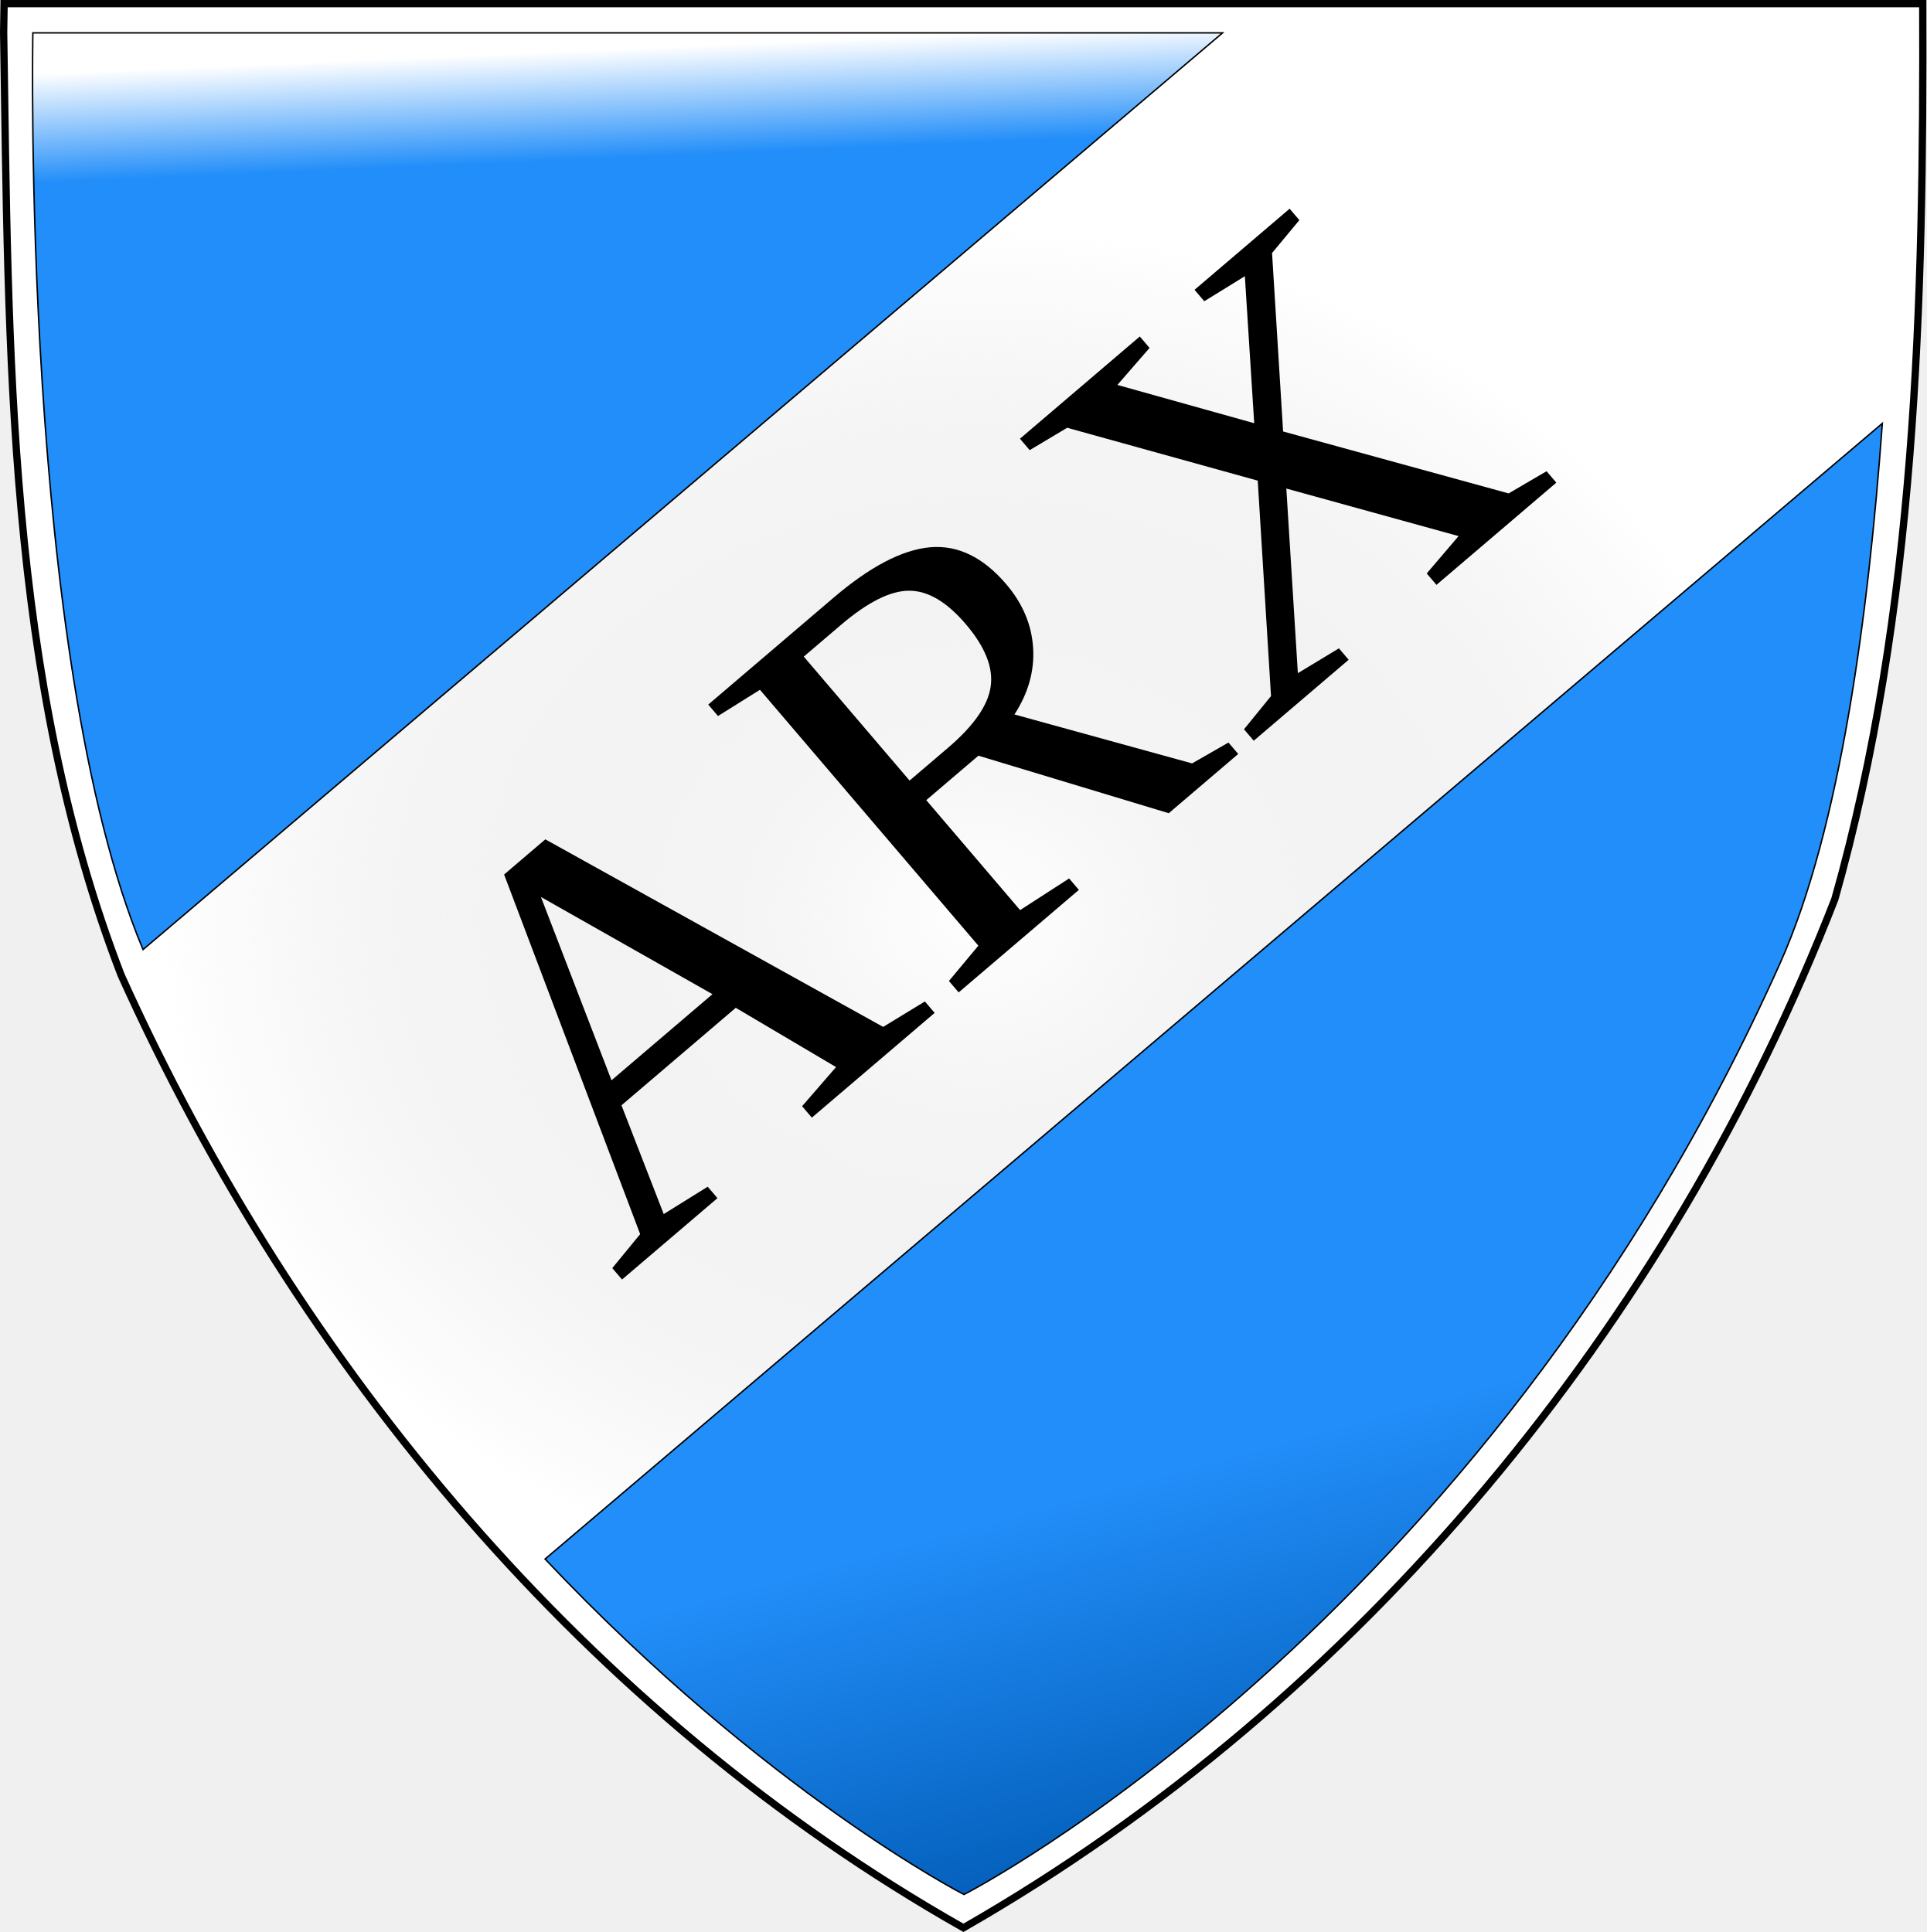
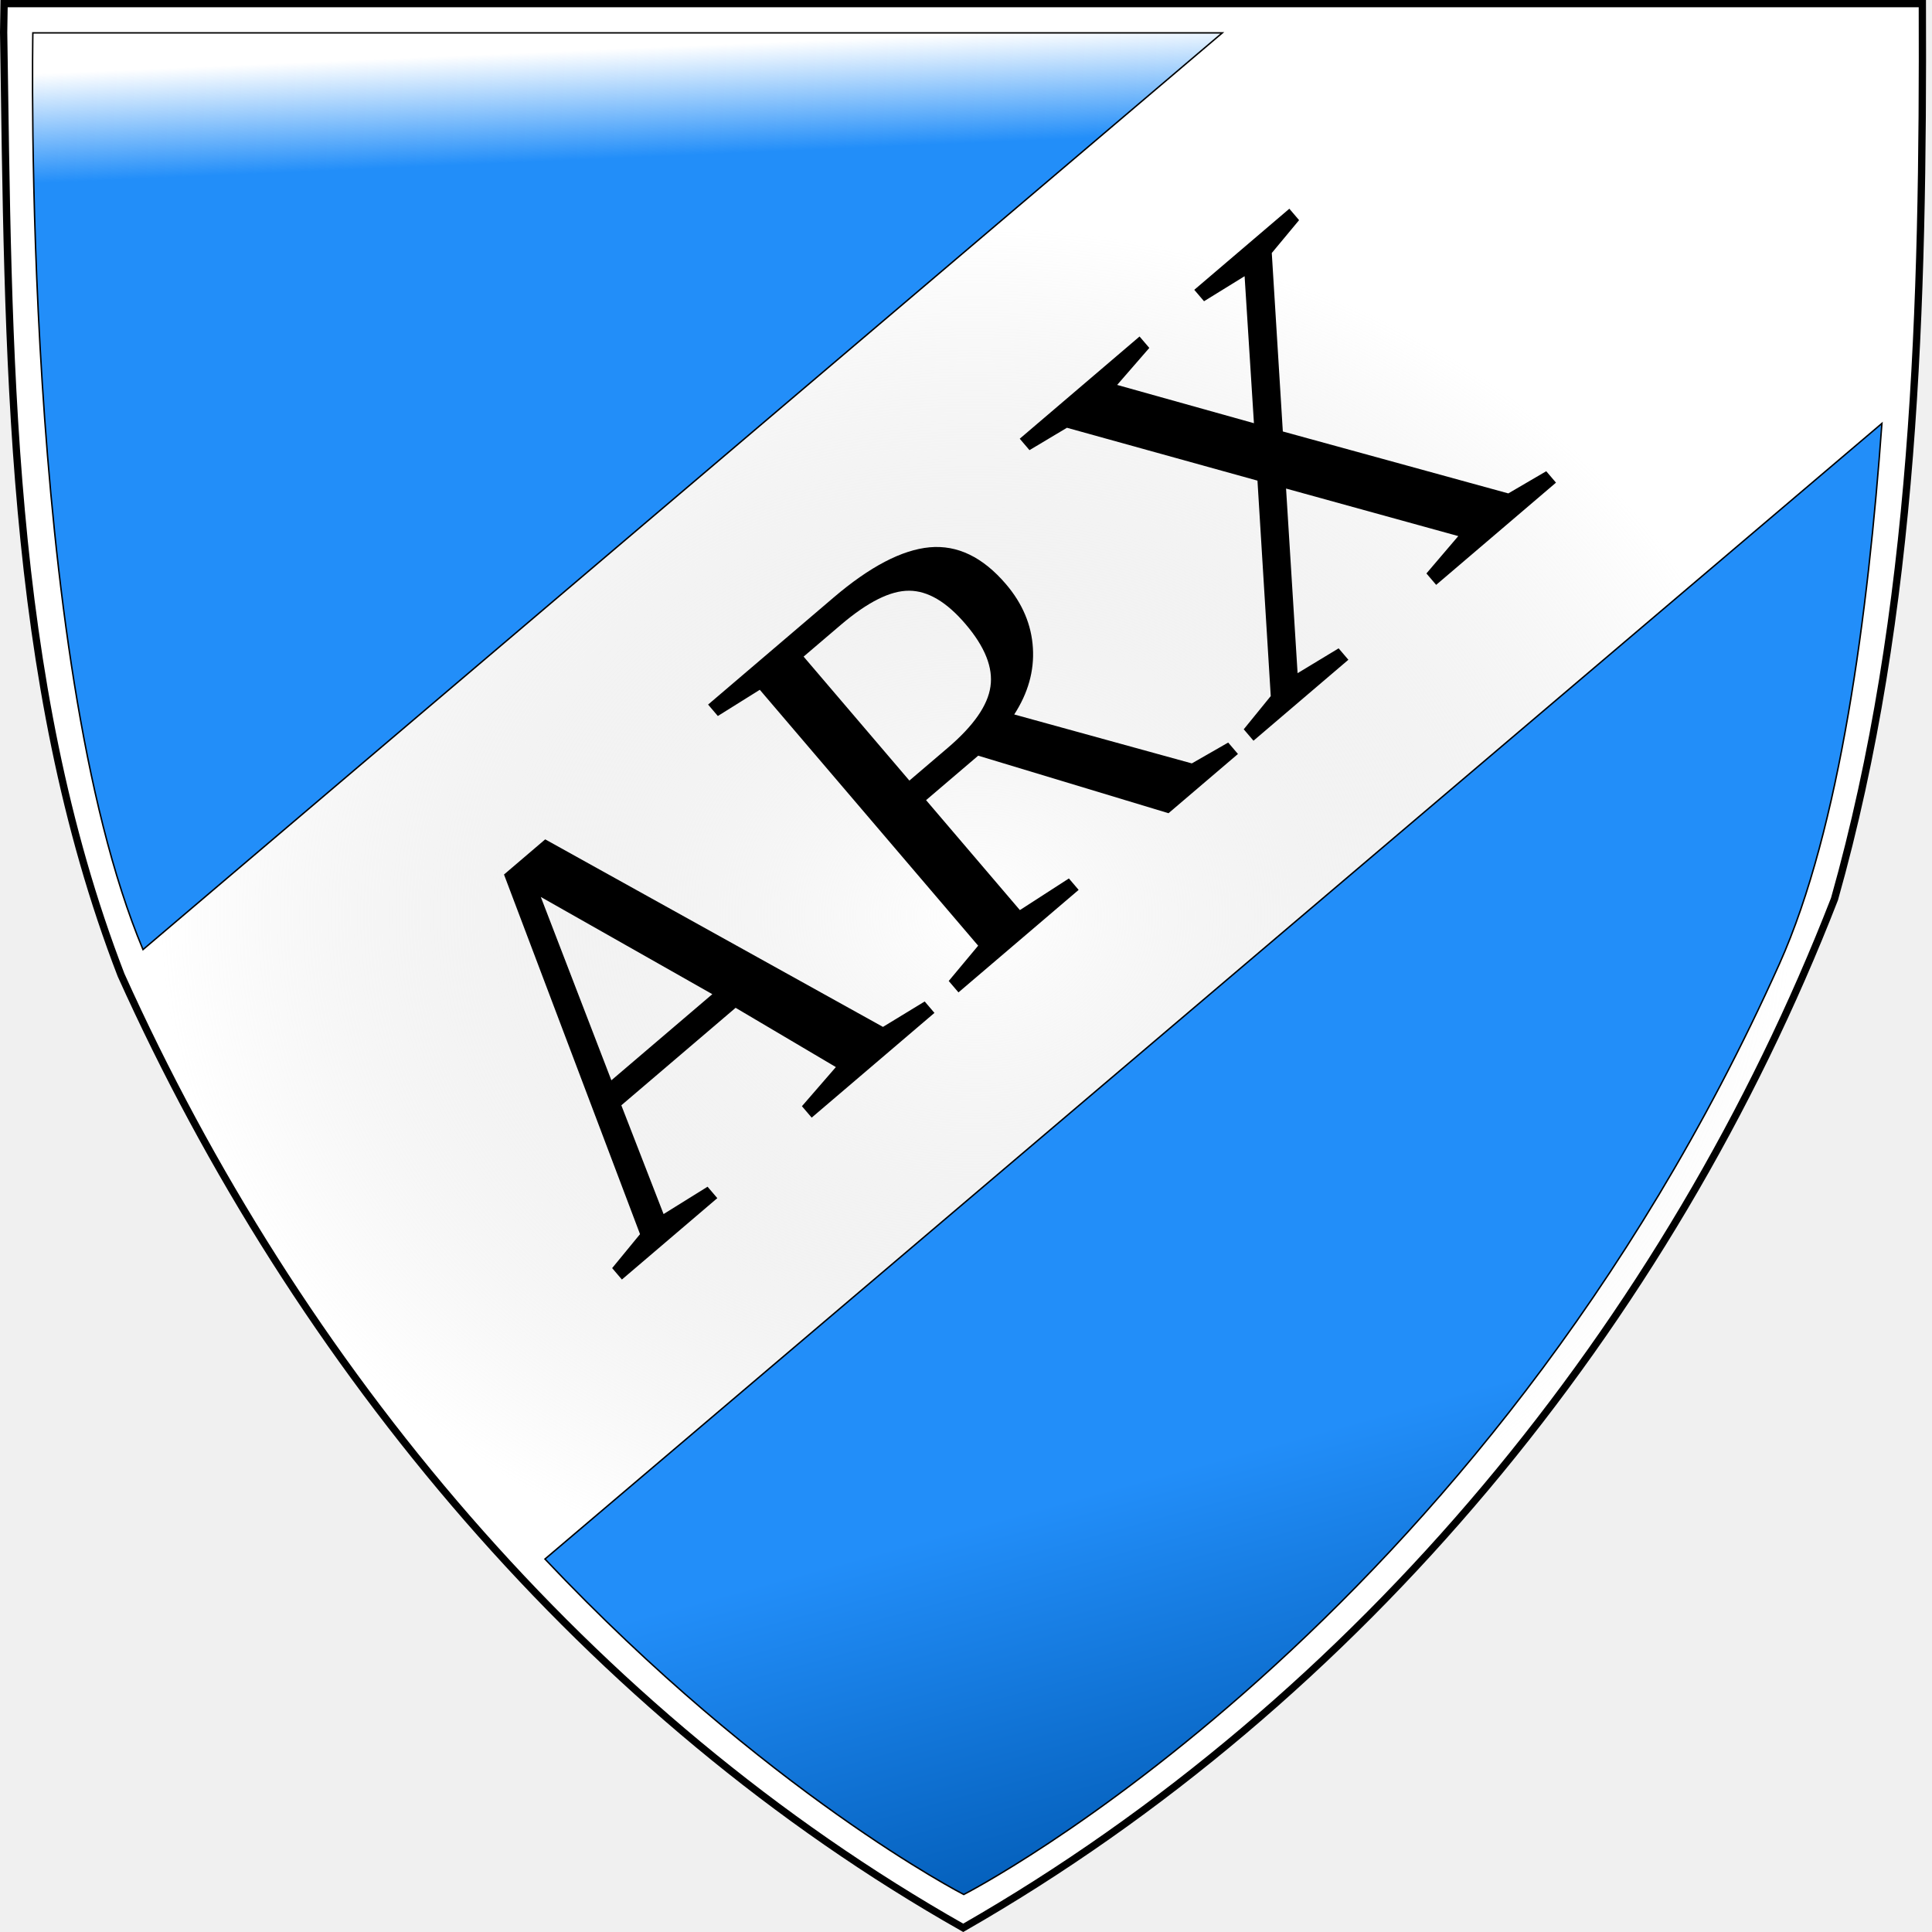
- <svg xmlns="http://www.w3.org/2000/svg" xmlns:xlink="http://www.w3.org/1999/xlink" id="svg2985" version="1.1" width="132.224" height="132.631">
+ <svg xmlns="http://www.w3.org/2000/svg" xmlns:xlink="http://www.w3.org/1999/xlink" id="svg2985" version="1.1" width="132.631" height="132.631">
  <defs id="defs2989">
    <linearGradient id="linearGradient5854">
      <stop style="stop-color:#ffffff;stop-opacity:1;" offset="0" id="stop5856" />
      <stop style="stop-color:#cdcdcd;stop-opacity:0;" offset="1" id="stop5858" />
    </linearGradient>
    <linearGradient id="linearGradient5848">
      <stop id="stop5850" offset="0" style="stop-color:#228ef9;stop-opacity:1;" />
      <stop id="stop5852" offset="1" style="stop-color:#0561bd;stop-opacity:1;" />
    </linearGradient>
    <linearGradient id="linearGradient5834">
      <stop id="stop5836" offset="0" style="stop-color:#228ef9;stop-opacity:1;" />
      <stop id="stop5838" offset="1" style="stop-color:#228ef9;stop-opacity:0;" />
    </linearGradient>
    <linearGradient id="linearGradient8996">
      <stop id="stop8998" offset="0" style="stop-color:#228ef9;stop-opacity:1;" />
    </linearGradient>
    <linearGradient xlink:href="#linearGradient5834" id="linearGradient5832" x1="25.102" y1="9.357" x2="24.779" y2="1.858" gradientUnits="userSpaceOnUse" gradientTransform="translate(2.125032,2.15625)" />
    <linearGradient xlink:href="#linearGradient5848" id="linearGradient5846" x1="58.549" y1="104.228" x2="64.869" y2="127.302" gradientUnits="userSpaceOnUse" gradientTransform="translate(2.125032,2.15625)" />
    <radialGradient xlink:href="#linearGradient5854" id="radialGradient5860" cx="114.466" cy="165.285" fx="114.466" fy="165.285" r="66.362" gradientTransform="matrix(0.8434696,0.00260798,-0.00220075,0.7117688,-29.20695,-55.10764)" gradientUnits="userSpaceOnUse" />
  </defs>
  <path id="path3095" d="m 0.25,2.219 c 0.347,21.704 0.192,44.36 8.062,64.719 12.104,26.872 32.048,50.821 57.813,65.406 27.232,-15.6 48.458,-41.425 59.812,-70.625 5.587,-19.761 6.102,-40.884 6.031,-61.469 -43.896,0 -87.792,0 -131.687,0 l -0.016,1 z" style="fill:#ffffff;fill-opacity:1;stroke:none;stroke-width:0.5;stroke-linejoin:miter;stroke-miterlimit:4;stroke-dasharray:none;stroke-opacity:1" />
  <path style="fill:url(#radialGradient5860);fill-opacity:1;stroke:#000000;stroke-width:0.5;stroke-linejoin:miter;stroke-miterlimit:4;stroke-dasharray:none;stroke-opacity:1" d="m 0.25,2.219 c 0.347,21.704 0.192,44.36 8.062,64.719 12.104,26.872 32.048,50.821 57.813,65.406 27.232,-15.6 48.458,-41.425 59.812,-70.625 5.587,-19.761 6.102,-40.884 6.031,-61.469 -43.896,0 -87.792,0 -131.687,0 l -0.016,1 z" id="path3020" />
  <path style="fill:none;stroke:none" d="M 2.249,2.261 H 130.001 c 0,0 0.877,44.31 -7.897,63.894 -20.51,45.781 -55.979,63.894 -55.979,63.894 0,0 -35.418,-18.002 -55.979,-63.894 C 1.373,46.571 2.249,2.261 2.249,2.261 Z" id="path3047" />
  <path id="path9077" d="m 37.412,107.027 c 15.192,16.082 28.75,23.029 28.75,23.029 0,0 35.482,-18.119 56,-63.9 4.159,-9.28 6.087,-24.051 7.031,-37.09 z" style="fill:url(#linearGradient5846);fill-opacity:1;stroke:#000000;stroke-width:0.1;stroke-linejoin:miter;stroke-miterlimit:4;stroke-dasharray:none;stroke-opacity:1" />
  <path id="path9075" d="M 83.912,2.256 H 2.255 c 0,0 -0.813,42.939 7.562,62.932 z" style="fill:url(#linearGradient5832);fill-opacity:1;stroke:#000000;stroke-width:0.1;stroke-linejoin:miter;stroke-miterlimit:4;stroke-dasharray:none;stroke-opacity:1" />
  <text transform="matrix(0.7607739,-0.6490286,0.6490904,0.7607014,0,0)" id="text9079" y="94.535" x="-24.928" style="font-style:normal;font-weight:normal;line-height:0%;font-family:sans-serif;letter-spacing:0px;word-spacing:0px;fill:#000000;fill-opacity:1;stroke:none" xml:space="preserve">
    <tspan style="font-size:40px;line-height:100%;font-family:'Times New Roman';-inkscape-font-specification:'Times New Roman';letter-spacing:0.47px" y="94.535" x="-24.928" id="tspan9081">ARX</tspan>
  </text>
</svg>
